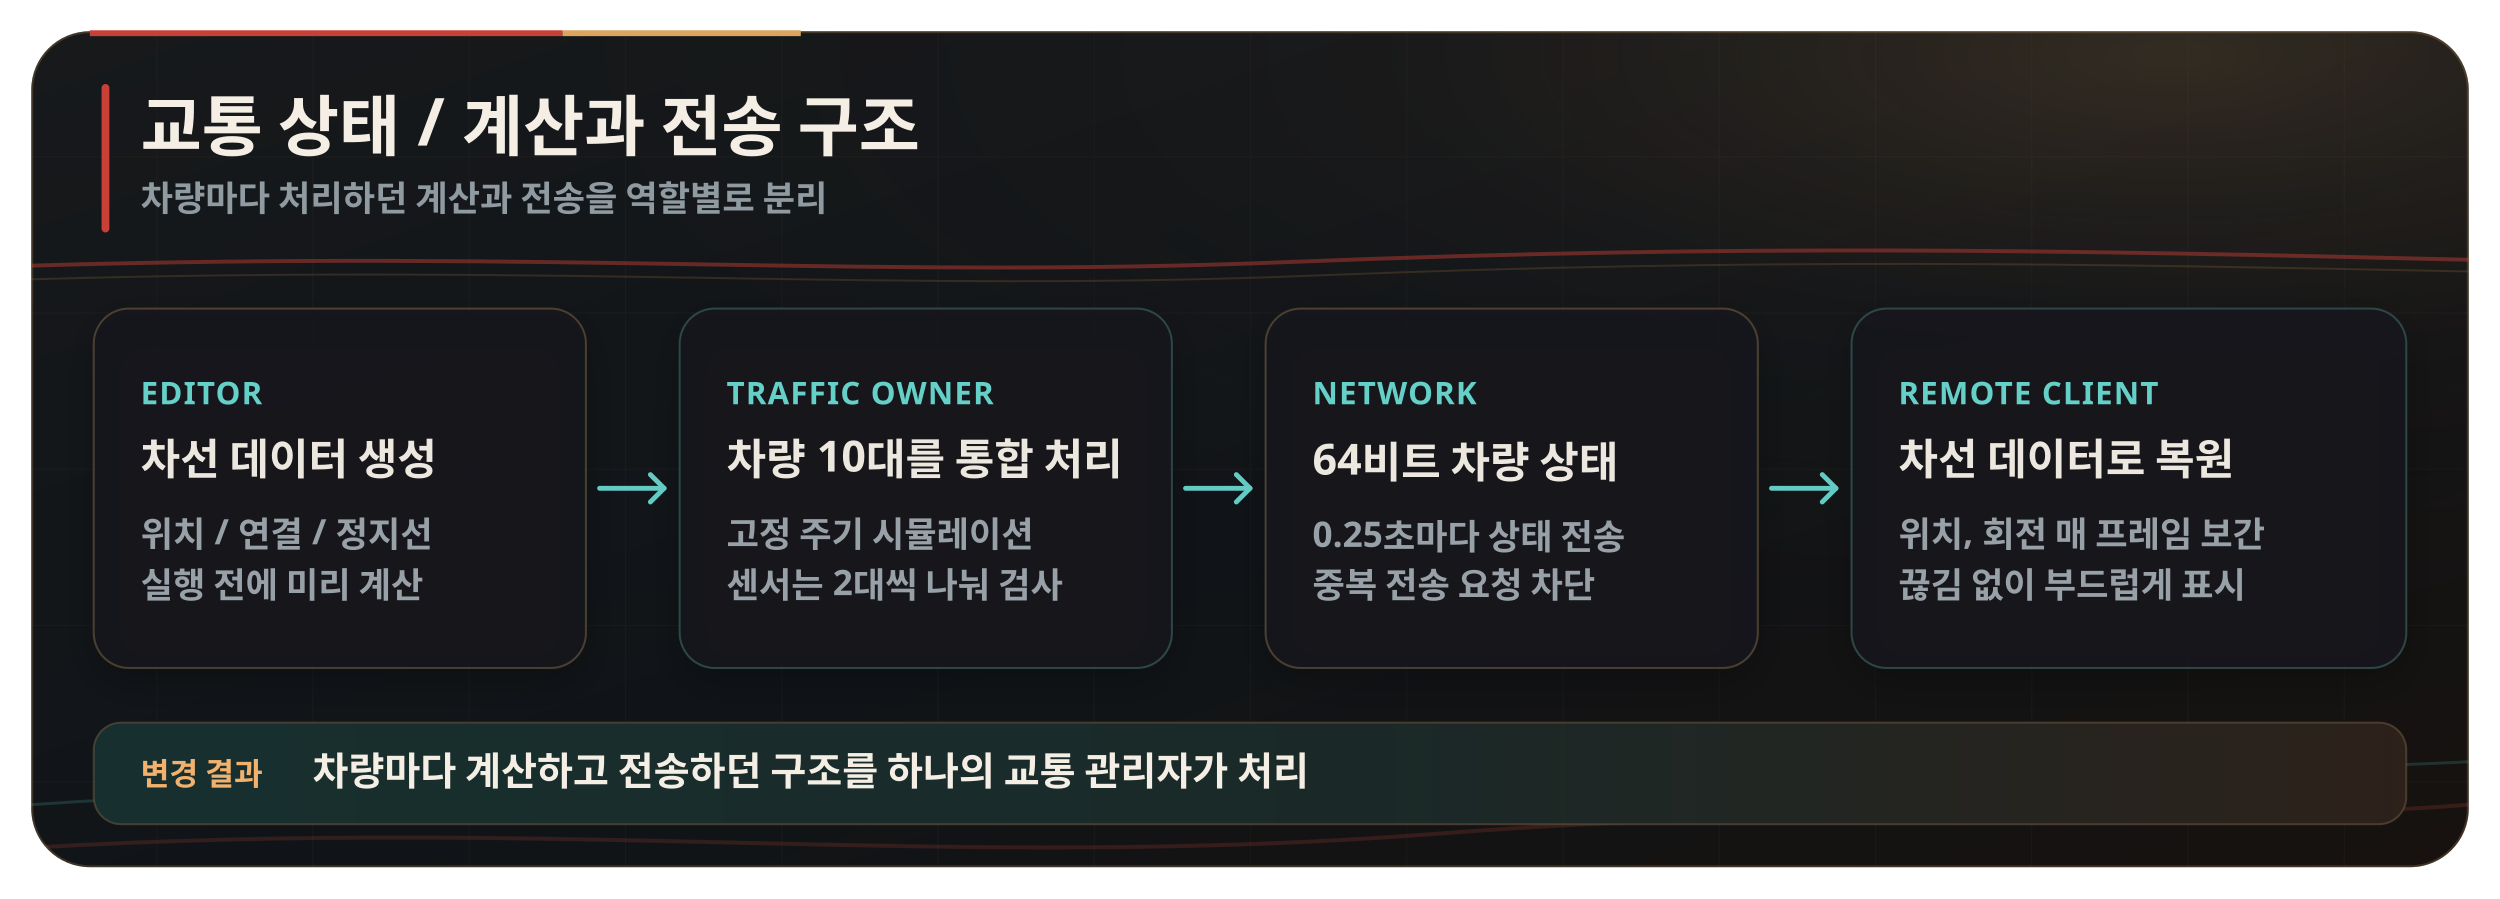
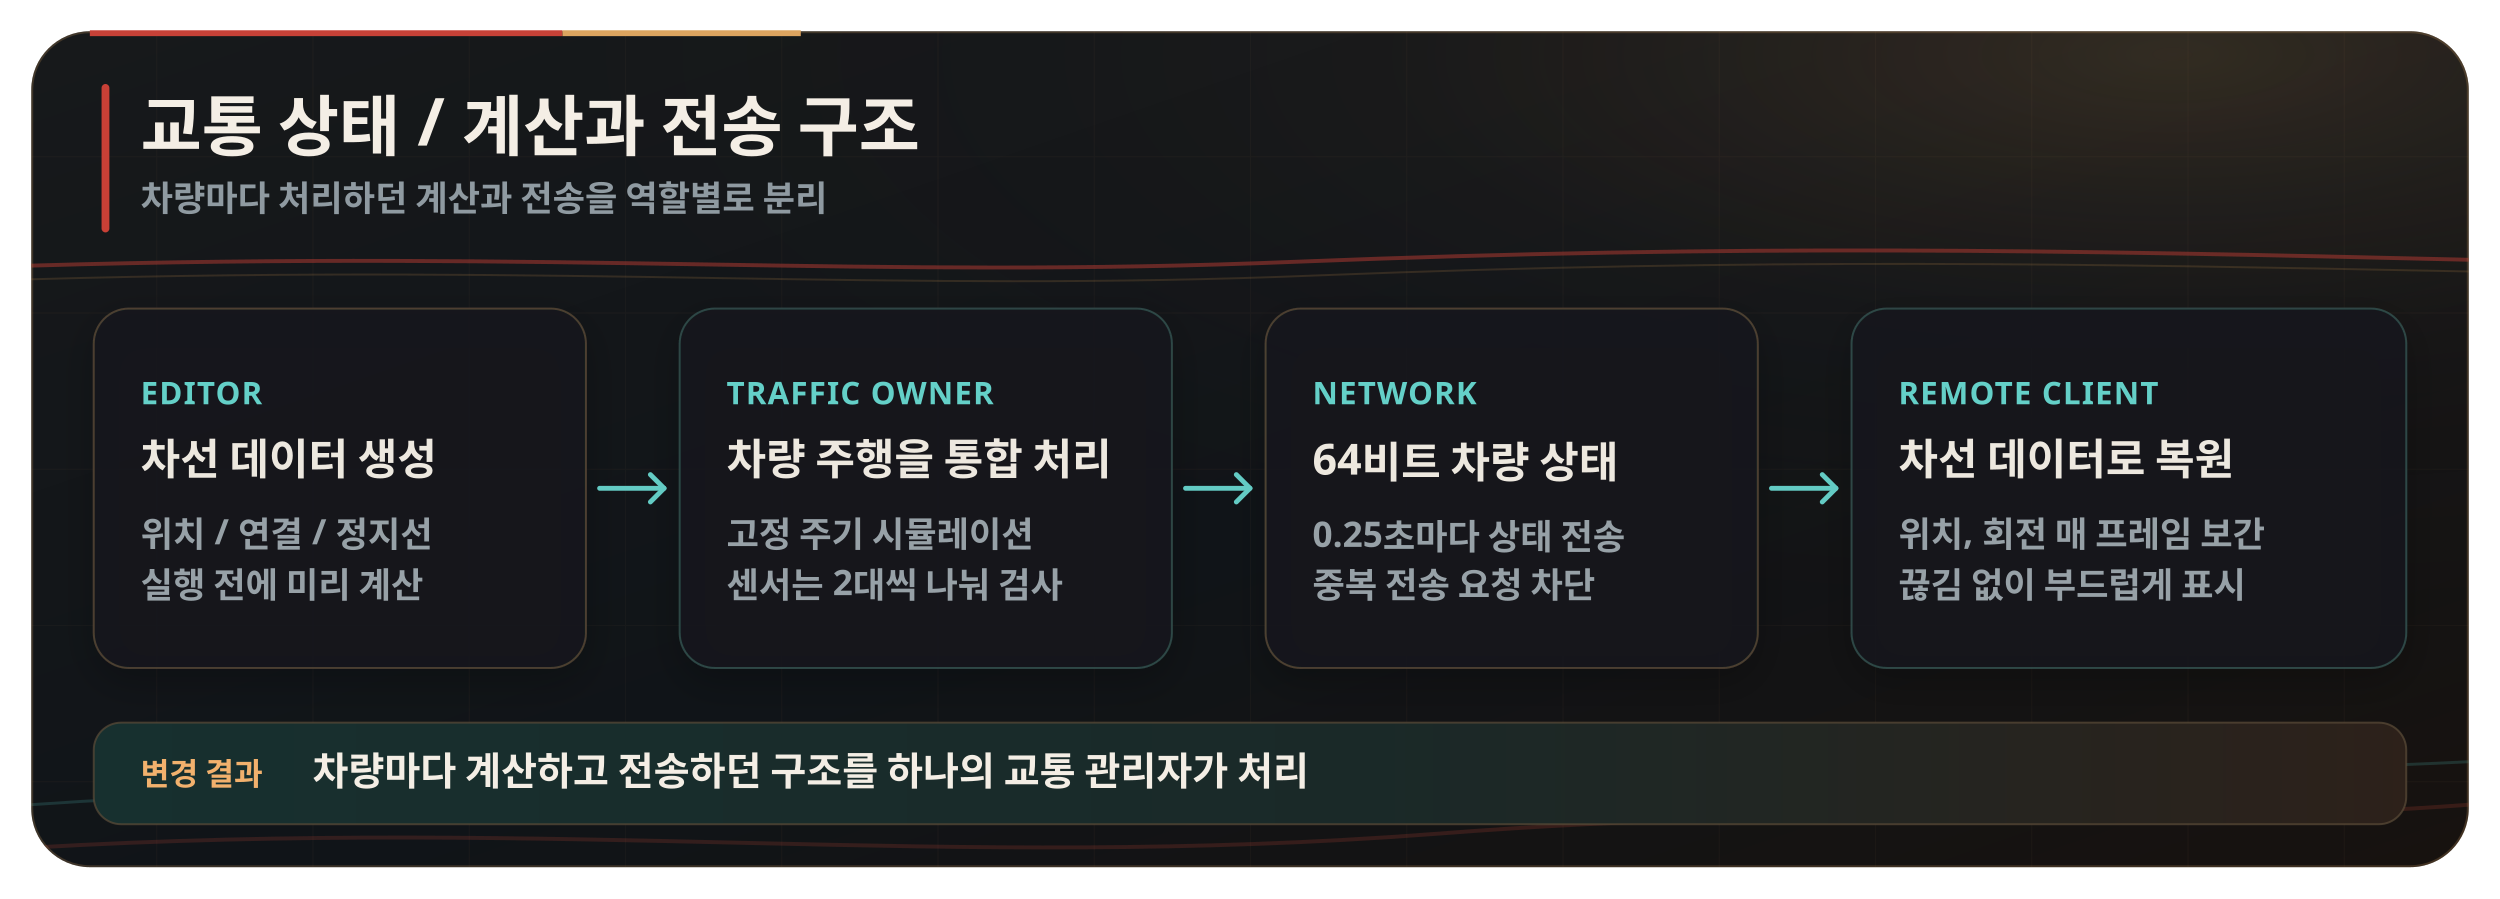
<svg xmlns="http://www.w3.org/2000/svg" width="1280" height="460" viewBox="0 0 1280 460" role="img" aria-labelledby="title desc">
  <defs>
    <linearGradient id="panelBackground" x1="0" y1="0" x2="1" y2="1">
      <stop offset="0" stop-color="#17191b" />
      <stop offset="0.55" stop-color="#101418" />
      <stop offset="1" stop-color="#17120f" />
    </linearGradient>
    <radialGradient id="stationLight" cx="88%" cy="3%" r="76%">
      <stop offset="0" stop-color="#d69a50" stop-opacity="0.17" />
      <stop offset="0.42" stop-color="#a46531" stop-opacity="0.045" />
      <stop offset="1" stop-color="#000000" stop-opacity="0" />
    </radialGradient>
    <linearGradient id="resultBar" x1="0" y1="0" x2="1" y2="0">
      <stop offset="0" stop-color="#17302f" />
      <stop offset="0.55" stop-color="#1a2928" />
      <stop offset="1" stop-color="#2d211a" />
    </linearGradient>
    <pattern id="streetGrid" width="80" height="80" patternUnits="userSpaceOnUse">
      <path d="M80 0H0V80" fill="none" stroke="#e9c08a" stroke-opacity="0.035" />
    </pattern>
    <filter id="cardShadow" x="-8%" y="-12%" width="116%" height="130%">
      <feDropShadow dx="0" dy="7" stdDeviation="10" flood-color="#000000" flood-opacity="0.24" />
    </filter>
    <clipPath id="panelClip">
      <rect x="16" y="16" width="1248" height="428" rx="30" />
    </clipPath>
    <style>
      text { font-family: Pretendard, "Noto Sans KR", "Segoe UI", sans-serif; }
      .title { fill: #f4eee5; font-size: 34px; font-weight: 750; }
      .subtitle { fill: #8f9aa1; font-size: 18px; font-weight: 600; }
      .role { fill: #64d0c8; font-size: 16px; font-weight: 750; letter-spacing: 0.6px; }
      .card-title { fill: #ede8df; font-size: 22px; font-weight: 700; }
      .card-body { fill: #97a1a7; font-size: 18px; font-weight: 600; }
      .result-label { fill: #f2b16d; font-size: 16px; font-weight: 750; }
      .result-text { fill: #f4eee5; font-size: 20px; font-weight: 700; }
    </style>
  </defs>
  <g clip-path="url(#panelClip)">
    <rect x="16" y="16" width="1248" height="428" rx="30" fill="url(#panelBackground)" />
    <rect x="16" y="16" width="1248" height="428" rx="30" fill="url(#stationLight)" />
    <rect x="16" y="16" width="1248" height="428" rx="30" fill="url(#streetGrid)" />
    <path d="M16 136 C290 128 445 143 664 134 C890 125 1055 128 1264 133" fill="none" stroke="#a83831" stroke-opacity="0.56" stroke-width="2" />
    <path d="M16 143 C295 135 456 150 675 141 C902 132 1068 135 1264 139" fill="none" stroke="#df9d53" stroke-opacity="0.16" />
    <path d="M16 412 C300 392 483 429 721 407 C943 387 1088 399 1264 390" fill="none" stroke="#54c9c2" stroke-opacity="0.18" stroke-width="1.5" />
    <path d="M16 434 C292 418 484 446 734 427 C951 410 1110 424 1264 412" fill="none" stroke="#b34236" stroke-opacity="0.22" stroke-width="2" />
  </g>
  <rect x="16.5" y="16.5" width="1247" height="427" rx="29.5" fill="none" stroke="#b98a55" stroke-opacity="0.26" />
  <path d="M46 17 H288" stroke="#c74137" stroke-width="3" />
  <path d="M288 17 H410" stroke="#dca45f" stroke-width="3" />
  <rect x="52" y="43" width="4" height="76" rx="2" fill="#c84036" />
  <text x="72" y="77" class="title">교통 상태 / 계산과 전송 구조</text>
  <text x="72" y="108" class="subtitle">차량마다 처리하던 계산과 전송을 역할별로 분리</text>
  <g filter="url(#cardShadow)">
    <rect x="48" y="158" width="252" height="184" rx="18" fill="#14191d" fill-opacity="0.97" stroke="#5b4b38" stroke-opacity="0.78" />
    <rect x="348" y="158" width="252" height="184" rx="18" fill="#14191d" fill-opacity="0.97" stroke="#355553" stroke-opacity="0.78" />
    <rect x="648" y="158" width="252" height="184" rx="18" fill="#14191d" fill-opacity="0.97" stroke="#5b4b38" stroke-opacity="0.78" />
    <rect x="948" y="158" width="284" height="184" rx="18" fill="#14191d" fill-opacity="0.97" stroke="#355553" stroke-opacity="0.78" />
  </g>
  <text x="72" y="207" class="role">EDITOR</text>
  <text x="72" y="243" class="card-title">차선 데이터 생성</text>
  <text x="72" y="280" class="card-body">위치 / 연결 / 정지선</text>
  <text x="72" y="306" class="card-body">실행 전에 미리 계산</text>
  <text x="372" y="207" class="role">TRAFFIC OWNER</text>
-   <text x="372" y="243" class="card-title">차량 10대를 통합 처리</text>
+   <text x="372" y="243" class="card-title">차량 주행을 통합 처리</text>
  <text x="372" y="280" class="card-body">고정 주기 시뮬레이션</text>
  <text x="372" y="306" class="card-body">센서는 2대씩 나눠 검사</text>
  <text x="672" y="207" class="role">NETWORK</text>
  <text x="672" y="243" class="card-title">64비트 차량 상태</text>
  <text x="672" y="280" class="card-body">0.25초마다 상태 전송</text>
  <text x="672" y="306" class="card-body">중복 전송 요청 차단</text>
  <text x="972" y="207" class="role">REMOTE CLIENT</text>
  <text x="972" y="243" class="card-title">차선 데이터로 복원</text>
  <text x="972" y="280" class="card-body">위치, 회전 매 프레임 보간</text>
  <text x="972" y="306" class="card-body">끊김 없이 부드럽게 표시</text>
  <g fill="none" stroke="#63cbc4" stroke-width="2.5" stroke-linecap="round" stroke-linejoin="round">
    <path d="M307 250 H340" />
    <path d="M333 243 L340 250 L333 257" />
    <path d="M607 250 H640" />
    <path d="M633 243 L640 250 L633 257" />
    <path d="M907 250 H940" />
    <path d="M933 243 L940 250 L933 257" />
  </g>
  <rect x="48" y="370" width="1184" height="52" rx="14" fill="url(#resultBar)" stroke="#5b4b38" stroke-opacity="0.72" />
  <text x="72" y="402" class="result-label">변경 결과</text>
  <text x="160" y="402" class="result-text">차량마다 계산하고 전송하던 구조를 하나의 교통 관리자가 처리</text>
</svg>
